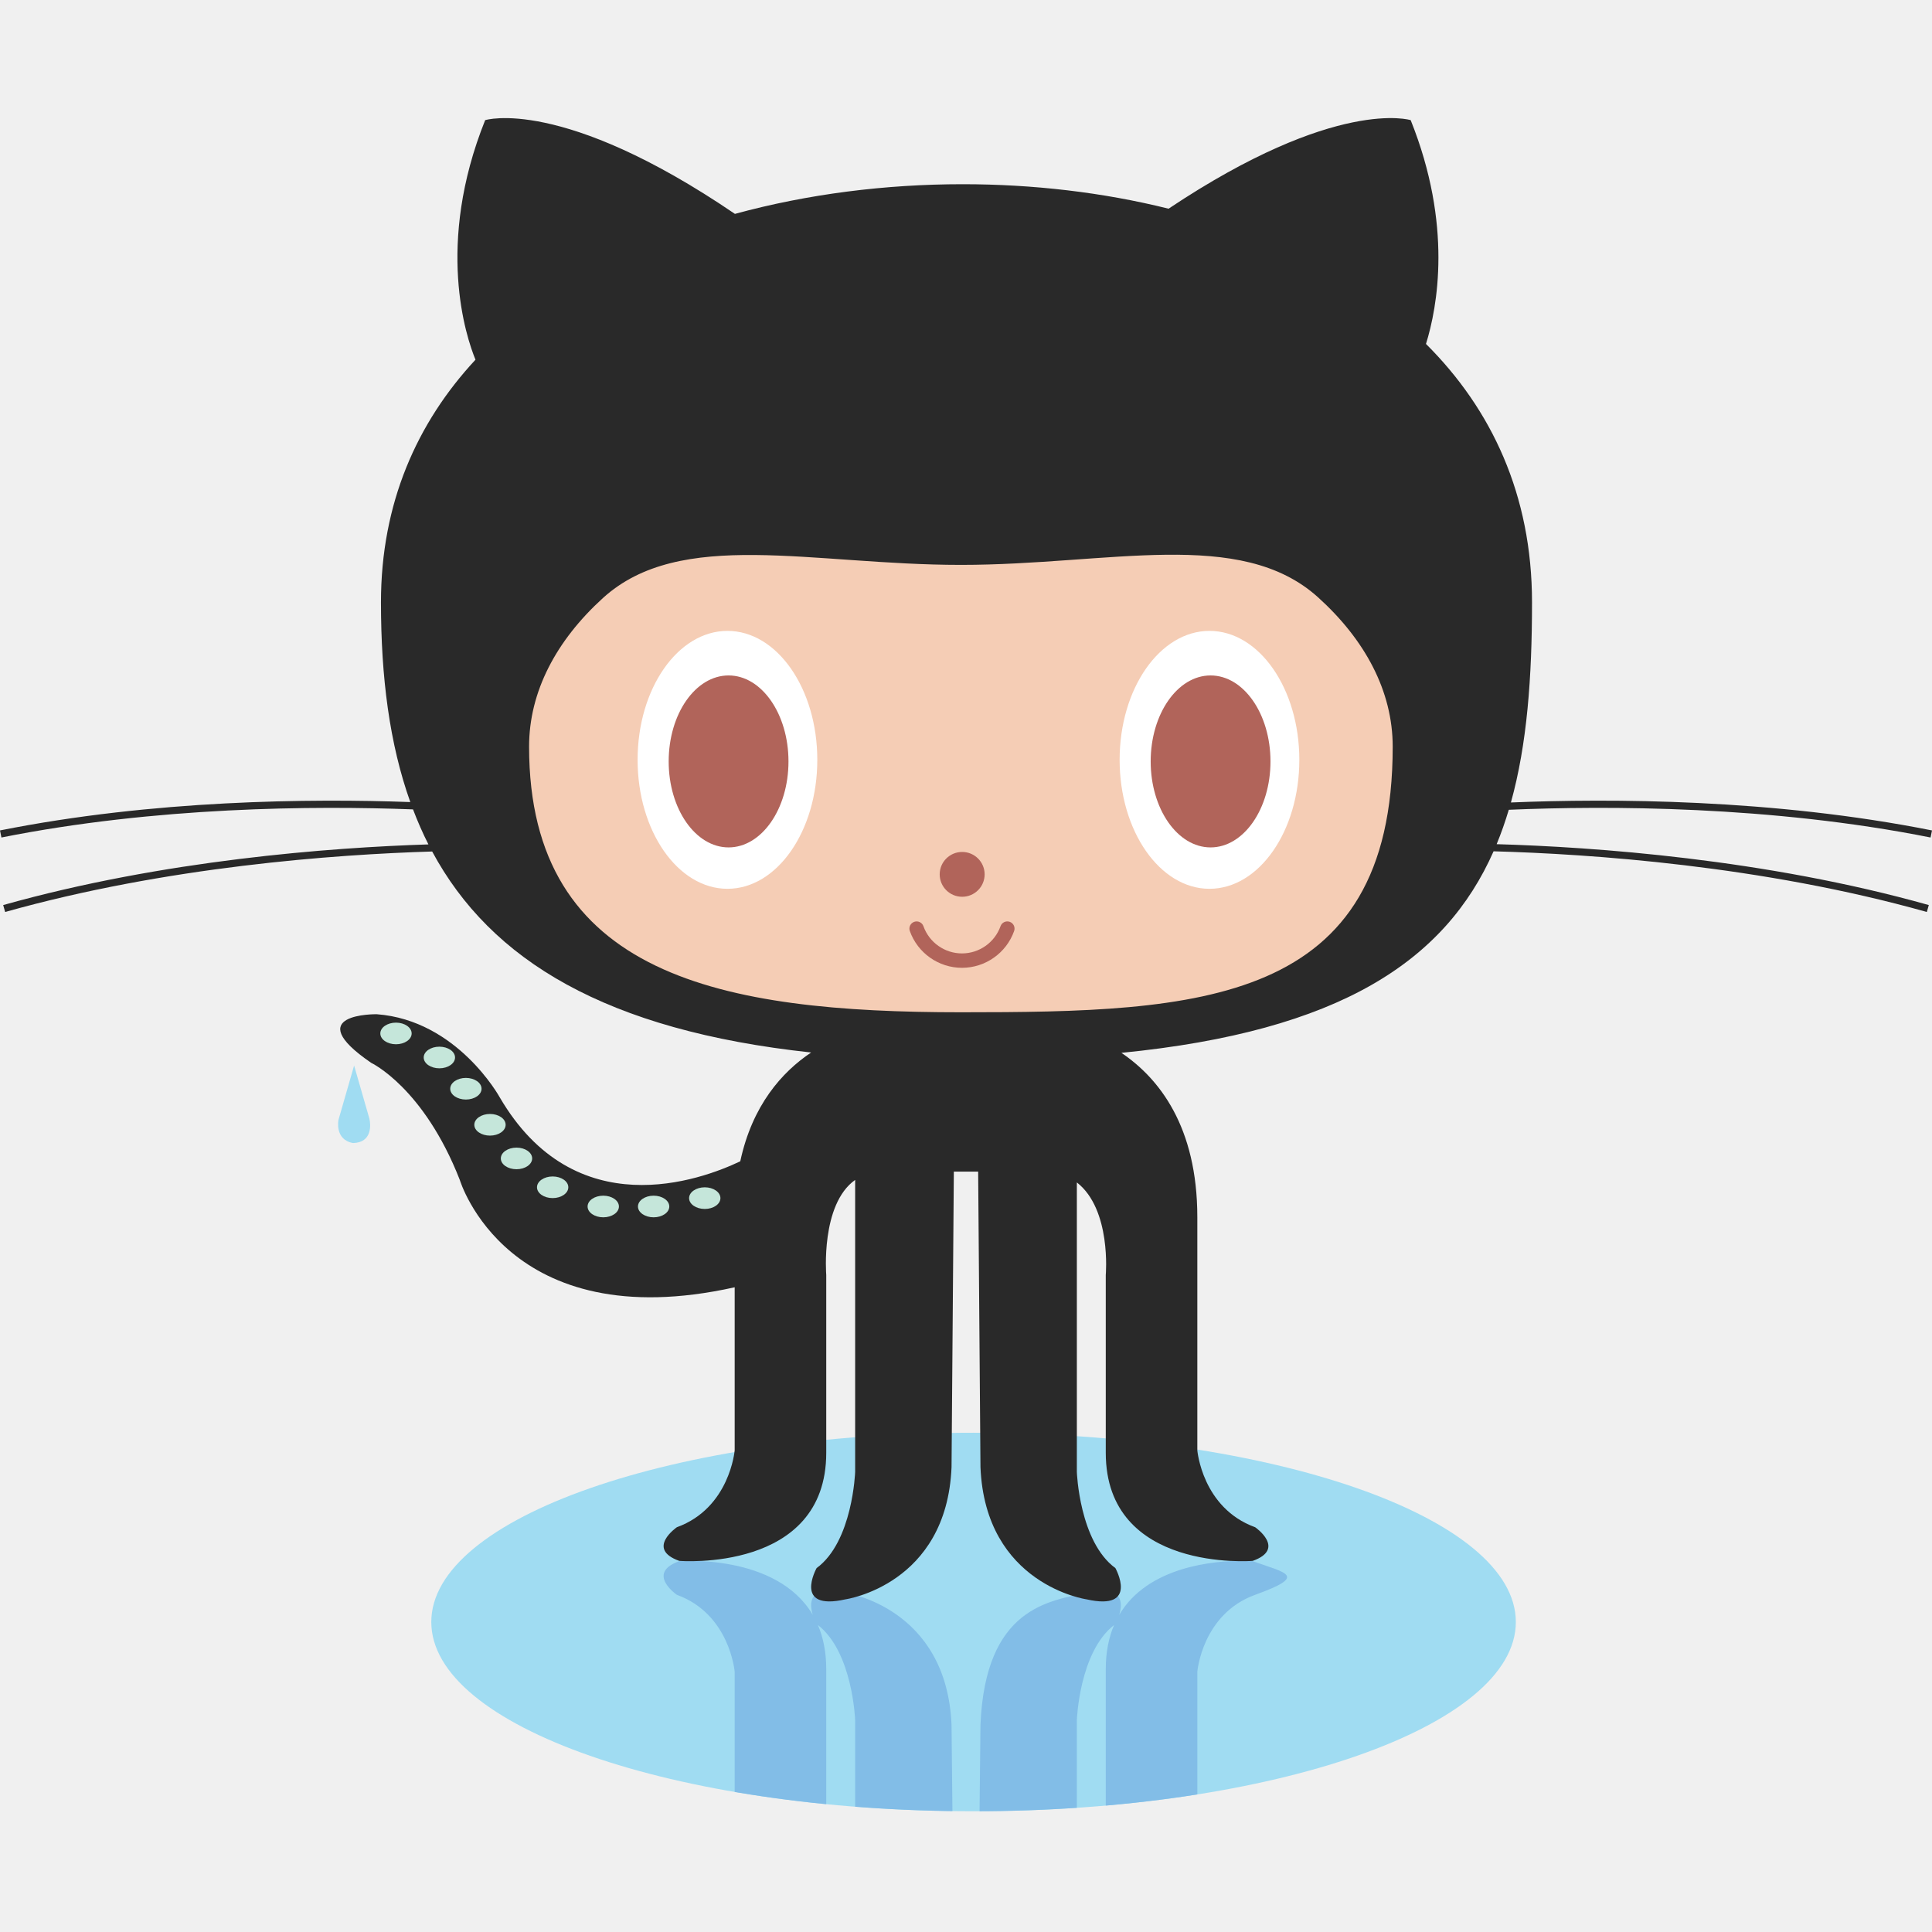
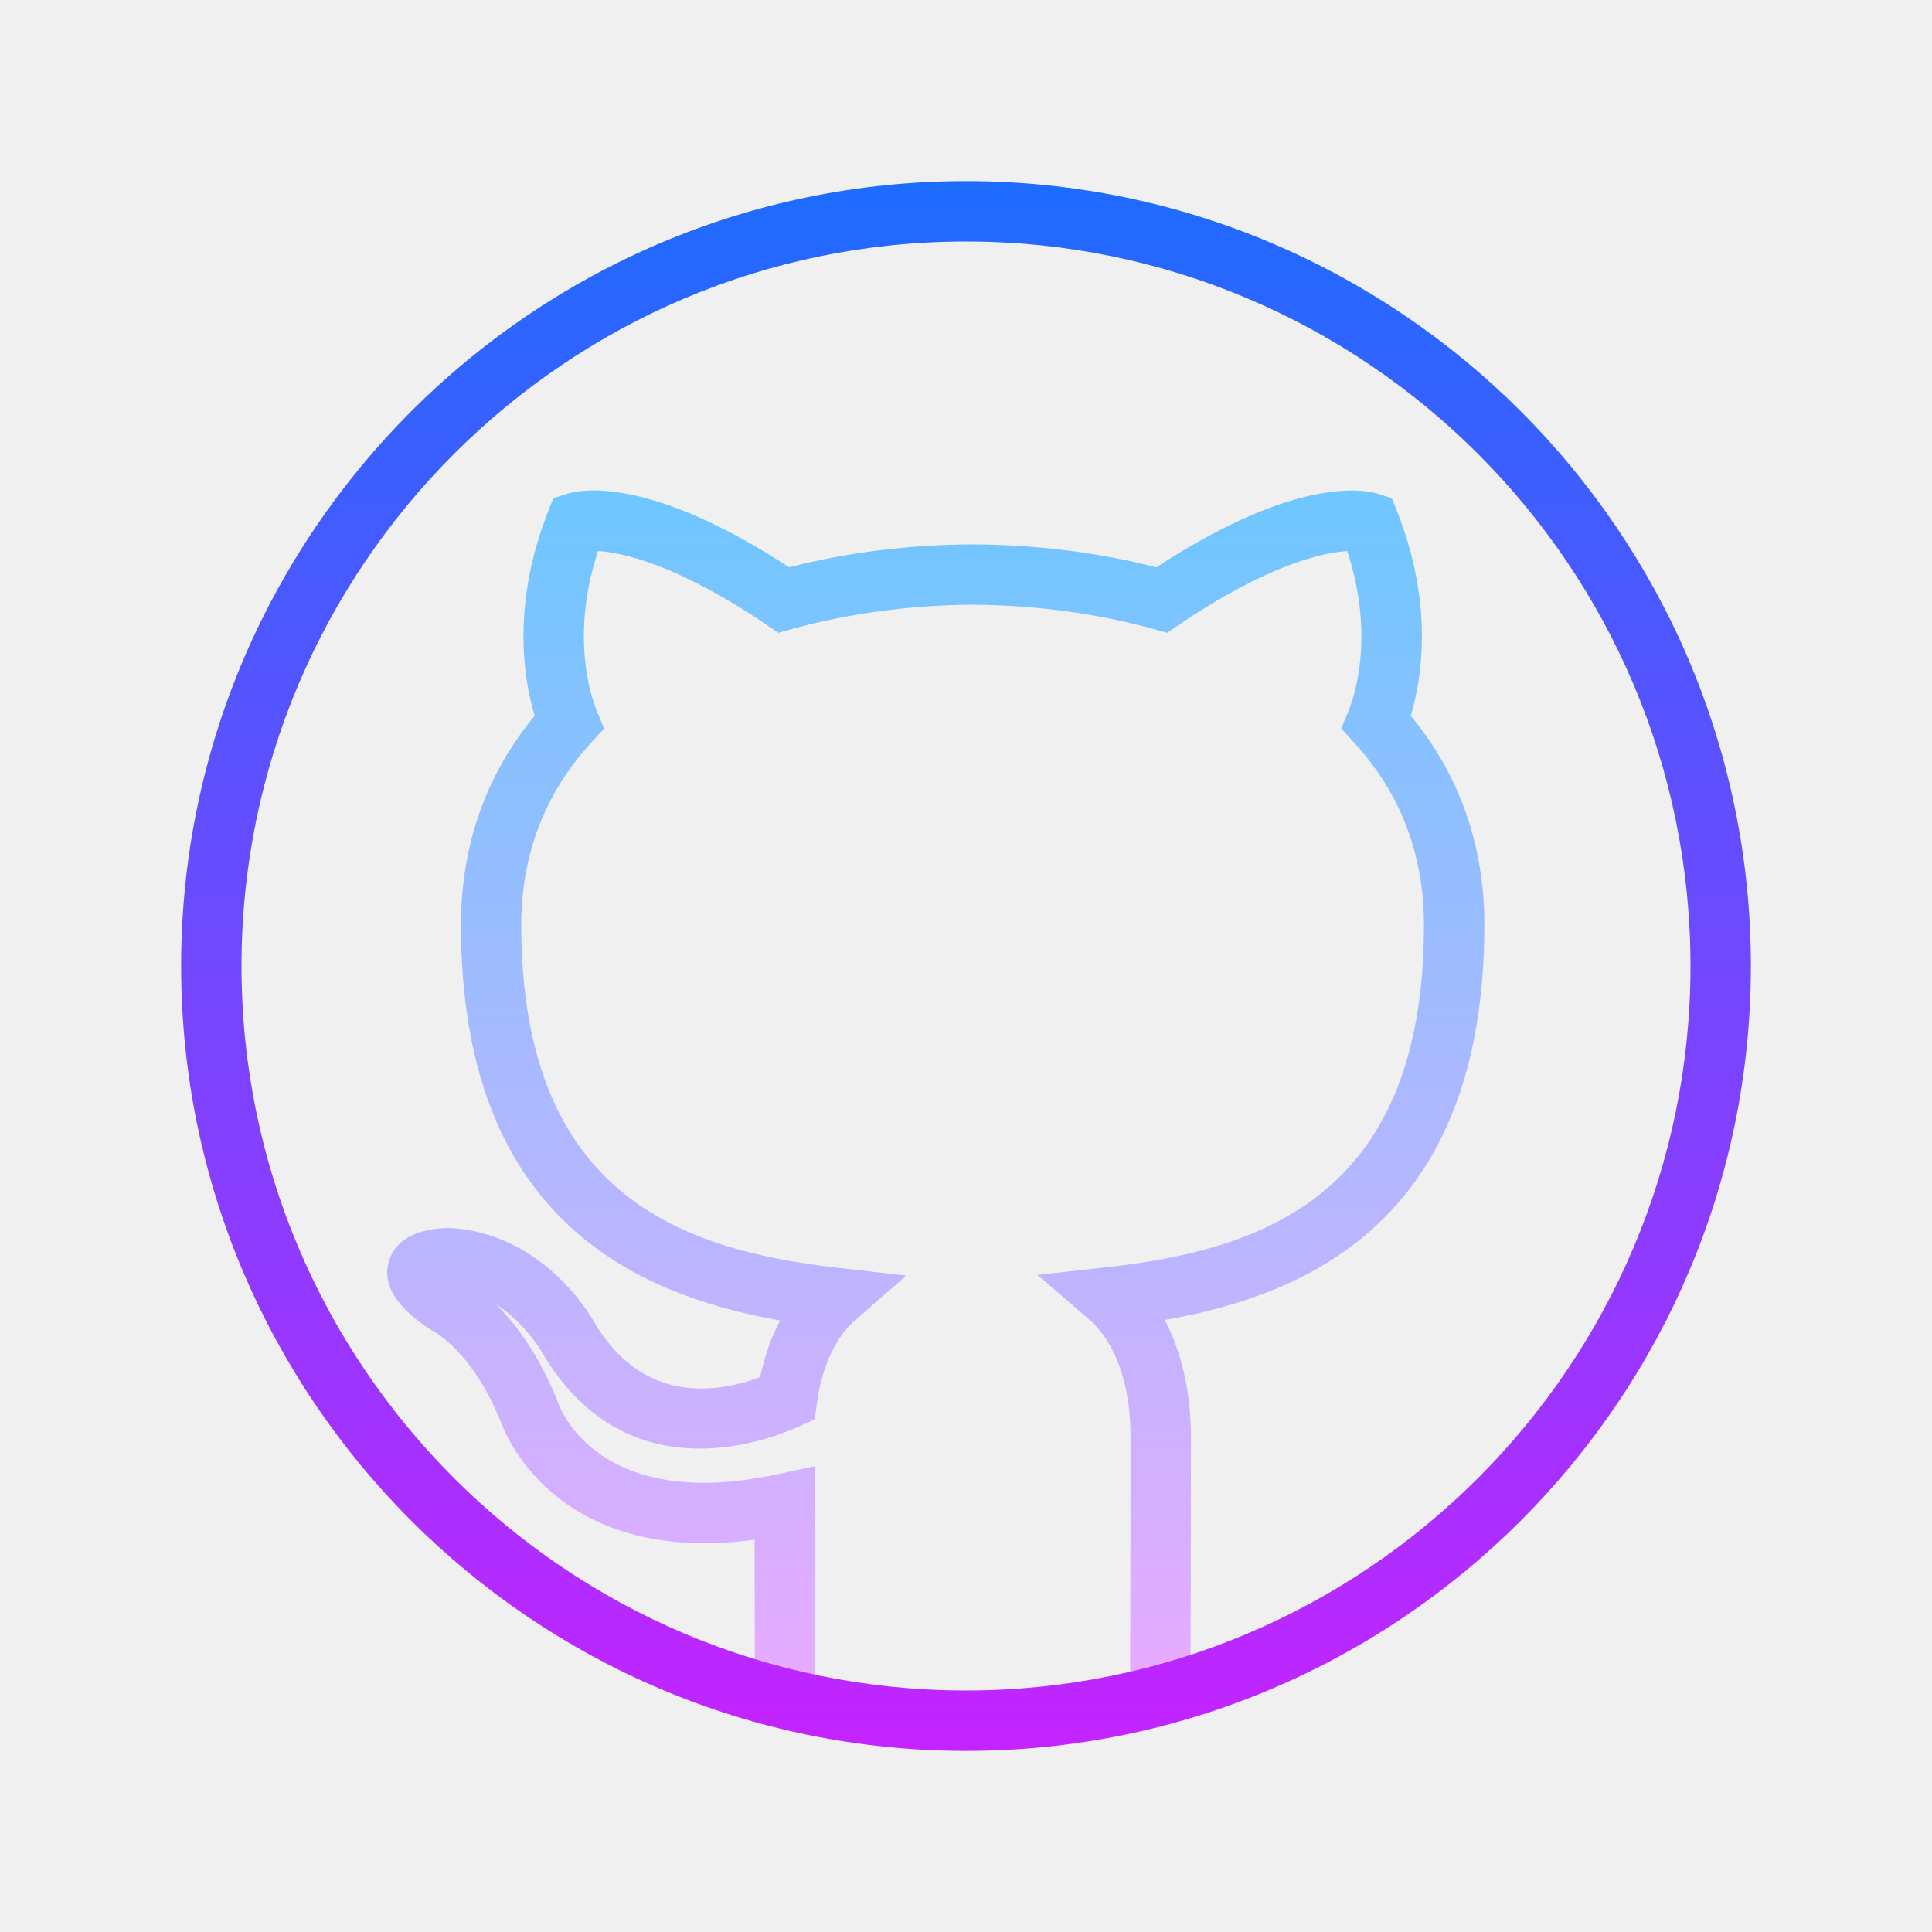
- <svg xmlns="http://www.w3.org/2000/svg" height="64" viewBox="0 0 32 32" width="64">
-   <clipPath id="a">
-     <path d="m0 216h216v-216h-216z" />
-   </clipPath>
-   <clipPath id="b">
-     <path d="m121.724 55.661c.343 1.114.39 2.832-3.038 2.054s-9.395-1.342-9.843-12.303l-.214-20.989h-2.258l-.213 20.989c-.448 10.961-9.842 12.303-9.842 12.303-3.428.778-3.383-.938-3.04-2.052-3.371 5.738-12.394 4.996-12.394 4.996-3.133-1.117-.224-3.131-.224-3.131 4.921-1.788 5.369-7.158 5.369-7.158v-15.18l.52-11.728c1.117-5.224 3.874-8.312 6.578-10.129l28.803.033c3.484 2.365 7.047 6.846 7.047 15.307v21.697s.447 5.37 5.369 7.158 2.906 2.014-.225 3.131-.382.031-1.017.032c-2.455 0-8.7-.469-11.378-5.03m-27.197-21.619v16.552c0 1.617-.285 2.977-.773 4.12 3.239-2.526 3.457-8.855 3.457-8.855v-20.663c-3.225 2.282-2.684 8.846-2.684 8.846m23.264 11.817s.217 6.329 3.456 8.855c-.487-1.143-.772-2.503-.772-4.12v-16.552s.539-6.101-2.684-8.612z" />
-   </clipPath>
-   <clipPath id="c">
-     <path d="m0 216h216v-216h-216z" />
-   </clipPath>
-   <g transform="matrix(.1784231 0 0 -.1779226 -3.18057 36.6506)">
-     <g clip-path="url(#c)">
-       <path d="m0 0c0-9.73-22.538-17.617-50.339-17.617-27.803 0-50.34 7.887-50.34 17.617s22.537 17.619 50.34 17.619c27.801 0 50.339-7.889 50.339-17.619" fill="#a0dcf2" transform="translate(158.542 54.9961)" />
-     </g>
-     <g clip-path="url(#b)">
-       <path d="m0 0c0-9.73-22.538-17.617-50.339-17.617-27.803 0-50.34 7.887-50.34 17.617s22.537 17.619 50.34 17.619c27.801 0 50.339-7.889 50.339-17.619" fill="#82bde7" transform="translate(158.542 54.9961)" />
-     </g>
-     <g clip-path="url(#a)">
-       <path d="m0 0-1.453-5.063s-.378-1.83 1.346-2.154c1.8.035 1.653 1.719 1.527 2.266z" fill="#a0dcf2" transform="translate(50.6987 106.8008)" />
-       <path d="m0 0 .133.658c-14.768 2.953-29.922 2.983-39.09 2.602 1.506 5.426 1.959 11.67 1.959 18.633 0 9.986-3.752 17.975-9.843 24.054 1.065 3.435 2.487 11.066-1.42 20.833 0 0-6.89 2.188-22.476-8.243-6.106 1.526-12.604 2.279-19.112 2.279-7.16 0-14.395-.912-21.143-2.763-16.086 10.975-23.186 8.727-23.186 8.727-4.636-11.59-1.77-20.171-.899-22.302-5.448-5.879-8.774-13.384-8.774-22.585 0-6.947.792-13.178 2.724-18.594-9.247.336-23.849.207-38.089-2.641l.132-.658c14.325 2.865 29.018 2.965 38.209 2.617.425-1.121.899-2.209 1.43-3.26-9.088-.293-24.604-1.451-39.475-5.646l.182-.645c14.988 4.227 30.641 5.356 39.641 5.631 5.43-10.121 16.135-16.658 35.18-18.711-2.704-1.816-5.46-4.904-6.579-10.129-3.683-1.761-15.343-6.062-22.339 5.971 0 0-3.916 7.16-11.412 7.721 0 0-7.271.111-.503-4.531 0 0 4.867-2.293 8.223-10.909 0 0 4.379-14.695 25.512-9.98v-15.18s-.447-5.369-5.369-7.158c0 0-2.908-2.014.224-3.131 0 0 13.645-1.119 13.645 10.065v16.552s-.54 6.565 2.683 8.846v-27.187s-.222-6.487-3.578-8.948c0 0-2.237-4.025 2.684-2.908 0 0 9.394 1.342 9.842 12.303l.214 27.513h2.257l.215-27.513c.447-10.961 9.842-12.303 9.842-12.303 4.919-1.117 2.683 2.908 2.683 2.908-3.355 2.461-3.578 8.948-3.578 8.948v26.953c3.223-2.51 2.684-8.612 2.684-8.612v-16.552c0-11.184 13.644-10.065 13.644-10.065 3.131 1.117.225 3.131.225 3.131-4.922 1.789-5.369 7.158-5.369 7.158v21.697c0 8.461-3.563 12.942-7.047 15.307 20.31 2.014 30.056 8.572 34.548 18.762 8.896-.244 24.906-1.328 40.22-5.649l.182.645c-15.227 4.295-31.131 5.406-40.117 5.668.426 1.029.797 2.1 1.127 3.201 9.105.389 24.328.385 39.154-2.58" fill="#292929" transform="translate(197.042 128.0273)" />
-       <path d="m0 0c4.375-3.963 6.934-8.749 6.934-13.905 0-24.075-17.948-24.728-40.085-24.728-22.14 0-40.086 3.334-40.086 24.728 0 5.122 2.524 9.878 6.845 13.825 7.206 6.578 19.404 3.095 33.241 3.095 13.782 0 25.934 3.518 33.151-3.015" fill="#f5cdb5" transform="translate(140.1777 150.3906)" />
-       <path d="m0 0c0-6.631-3.734-12.006-8.34-12.006s-8.342 5.375-8.342 12.006 3.736 12.004 8.342 12.004 8.34-5.373 8.34-12.004" fill="#fff" transform="translate(93.6968 135.2578)" />
-       <path d="m0 0c0-4.42-2.491-8.002-5.561-8.002-3.072 0-5.56 3.582-5.56 8.002 0 4.422 2.488 8.006 5.56 8.006 3.07 0 5.561-3.584 5.561-8.006" fill="#b1645a" transform="translate(91.021 135.1074)" />
-       <path d="m0 0c0-6.631-3.734-12.006-8.342-12.006-4.605 0-8.34 5.375-8.34 12.006s3.735 12.004 8.34 12.004c4.608 0 8.342-5.373 8.342-12.004" fill="#fff" transform="translate(138.4434 135.2578)" />
-       <path d="m0 0c0-4.42-2.49-8.002-5.561-8.002-3.07 0-5.56 3.582-5.56 8.002 0 4.422 2.49 8.006 5.56 8.006 3.071 0 5.561-3.584 5.561-8.006" fill="#b1645a" transform="translate(135.7656 135.1074)" />
-       <path d="m0 0c0-1.152-.934-2.086-2.086-2.086-1.153 0-2.086.934-2.086 2.086s.933 2.086 2.086 2.086c1.152 0 2.086-.934 2.086-2.086" fill="#b1645a" transform="translate(109.2305 124.5957)" />
-       <path d="m0 0c-.123.35.061.732.409.855.349.124.733-.06.856-.408.536-1.515 1.973-2.533 3.577-2.533s3.041 1.018 3.578 2.533c.123.35.506.532.856.408.349-.123.531-.505.408-.855-.725-2.049-2.672-3.426-4.842-3.426s-4.115 1.377-4.842 3.426" fill="#b1645a" transform="translate(102.2847 119.3223)" />
-       <g fill="#c5e6da">
-         <path d="m0 0c0-.557-.652-1.006-1.455-1.006s-1.454.449-1.454 1.006.651 1.008 1.454 1.008 1.455-.451 1.455-1.008" transform="translate(56.0405 109.7852)" />
-         <path d="m0 0c0-.557-.652-1.008-1.455-1.008s-1.454.451-1.454 1.008c0 .555.651 1.006 1.454 1.006s1.455-.451 1.455-1.006" transform="translate(60.0679 107.5488)" />
-         <path d="m0 0c0-.555-.651-1.006-1.455-1.006-.803 0-1.453.451-1.453 1.006 0 .557.65 1.008 1.453 1.008.804 0 1.455-.451 1.455-1.008" transform="translate(62.5288 104.6387)" />
-         <path d="m0 0c0-.557-.65-1.008-1.453-1.008-.804 0-1.455.451-1.455 1.008s.651 1.008 1.455 1.008c.803 0 1.453-.451 1.453-1.008" transform="translate(64.7651 101.2832)" />
-         <path d="m0 0c0-.555-.651-1.006-1.454-1.006s-1.455.451-1.455 1.006c0 .557.652 1.008 1.455 1.008s1.454-.451 1.454-1.008" transform="translate(67.2271 98.1504)" />
-         <path d="m0 0c0-.557-.651-1.008-1.455-1.008-.803 0-1.453.451-1.453 1.008 0 .555.65 1.006 1.453 1.006.804 0 1.455-.451 1.455-1.006" transform="translate(70.5835 95.4668)" />
-         <path d="m0 0c0-.555-.651-1.006-1.454-1.006-.804 0-1.455.451-1.455 1.006 0 .557.651 1.008 1.455 1.008.803 0 1.454-.451 1.454-1.008" transform="translate(75.2817 93.6758)" />
-         <path d="m0 0c0-.555-.651-1.006-1.454-1.006-.804 0-1.455.451-1.455 1.006 0 .557.651 1.008 1.455 1.008.803 0 1.454-.451 1.454-1.008" transform="translate(79.9575 93.6758)" />
-         <path d="m0 0c0-.557-.651-1.008-1.454-1.008-.804 0-1.455.451-1.455 1.008s.651 1.008 1.455 1.008c.803 0 1.454-.451 1.454-1.008" transform="translate(84.7036 94.4551)" />
-       </g>
-     </g>
-   </g>
+ <svg xmlns="http://www.w3.org/2000/svg" x="0px" y="0px" width="64" height="64" viewBox="0 0 64 64" style="enable-background:new 0 0 64 64;; fill:#000000;">
+   <linearGradient id="SVGID_1__52539" gradientUnits="userSpaceOnUse" x1="30.999" y1="16" x2="30.999" y2="55.342" spreadMethod="reflect">
+     <stop offset="0" style="stop-color:#6DC7FF" />
+     <stop offset="1" style="stop-color:#E6ABFF" />
+   </linearGradient>
+   <path style="fill:url(#SVGID_1__52539);" d="M25.008,56.007c-0.003-0.368-0.006-1.962-0.009-3.454l-0.003-1.55  c-6.729,0.915-8.358-3.78-8.376-3.83c-0.934-2.368-2.211-3.045-2.266-3.073l-0.124-0.072c-0.463-0.316-1.691-1.157-1.342-2.263  c0.315-0.997,1.536-1.1,2.091-1.082c3.074,0.215,4.63,2.978,4.694,3.095c1.569,2.689,3.964,2.411,5.509,1.844  c0.144-0.688,0.367-1.32,0.659-1.878C20.885,42.865,15.27,40.229,15.27,30.64c0-2.633,0.82-4.96,2.441-6.929  c-0.362-1.206-0.774-3.666,0.446-6.765l0.174-0.442l0.452-0.144c0.416-0.137,2.688-0.624,7.359,2.433  c1.928-0.494,3.969-0.749,6.074-0.759c2.115,0.01,4.158,0.265,6.09,0.759c4.667-3.058,6.934-2.565,7.351-2.433l0.451,0.145  l0.174,0.44c1.225,3.098,0.813,5.559,0.451,6.766c1.618,1.963,2.438,4.291,2.438,6.929c0,9.591-5.621,12.219-10.588,13.087  c0.563,1.065,0.868,2.402,0.868,3.878c0,1.683-0.007,7.204-0.015,8.402l-2-0.014c0.008-1.196,0.015-6.708,0.015-8.389  c0-2.442-0.943-3.522-1.35-3.874l-1.73-1.497l2.274-0.253c5.205-0.578,10.525-2.379,10.525-11.341c0-2.33-0.777-4.361-2.31-6.036  l-0.43-0.469l0.242-0.587c0.166-0.401,0.894-2.442-0.043-5.291c-0.758,0.045-2.568,0.402-5.584,2.447l-0.384,0.259l-0.445-0.123  c-1.863-0.518-3.938-0.796-6.001-0.806c-2.052,0.01-4.124,0.288-5.984,0.806l-0.445,0.123l-0.383-0.259  c-3.019-2.044-4.833-2.404-5.594-2.449c-0.935,2.851-0.206,4.892-0.04,5.293l0.242,0.587l-0.429,0.469  c-1.536,1.681-2.314,3.712-2.314,6.036c0,8.958,5.31,10.77,10.504,11.361l2.252,0.256l-1.708,1.49  c-0.372,0.325-1.03,1.112-1.254,2.727l-0.075,0.549l-0.506,0.227c-1.321,0.592-5.839,2.162-8.548-2.485  c-0.015-0.025-0.544-0.945-1.502-1.557c0.646,0.639,1.433,1.673,2.068,3.287c0.066,0.19,1.357,3.622,7.28,2.339l1.206-0.262  l0.012,3.978c0.003,1.487,0.006,3.076,0.009,3.444L25.008,56.007z" />
+   <linearGradient id="SVGID_2__52539" gradientUnits="userSpaceOnUse" x1="32" y1="5" x2="32" y2="59.167" spreadMethod="reflect">
+     <stop offset="0" style="stop-color:#1A6DFF" />
+     <stop offset="1" style="stop-color:#C822FF" />
+   </linearGradient>
+   <path style="fill:url(#SVGID_2__52539);" d="M32,58C17.663,58,6,46.337,6,32S17.663,6,32,6s26,11.663,26,26S46.337,58,32,58z M32,8  C18.767,8,8,18.767,8,32s10.767,24,24,24s24-10.767,24-24S45.233,8,32,8z" />
</svg>
